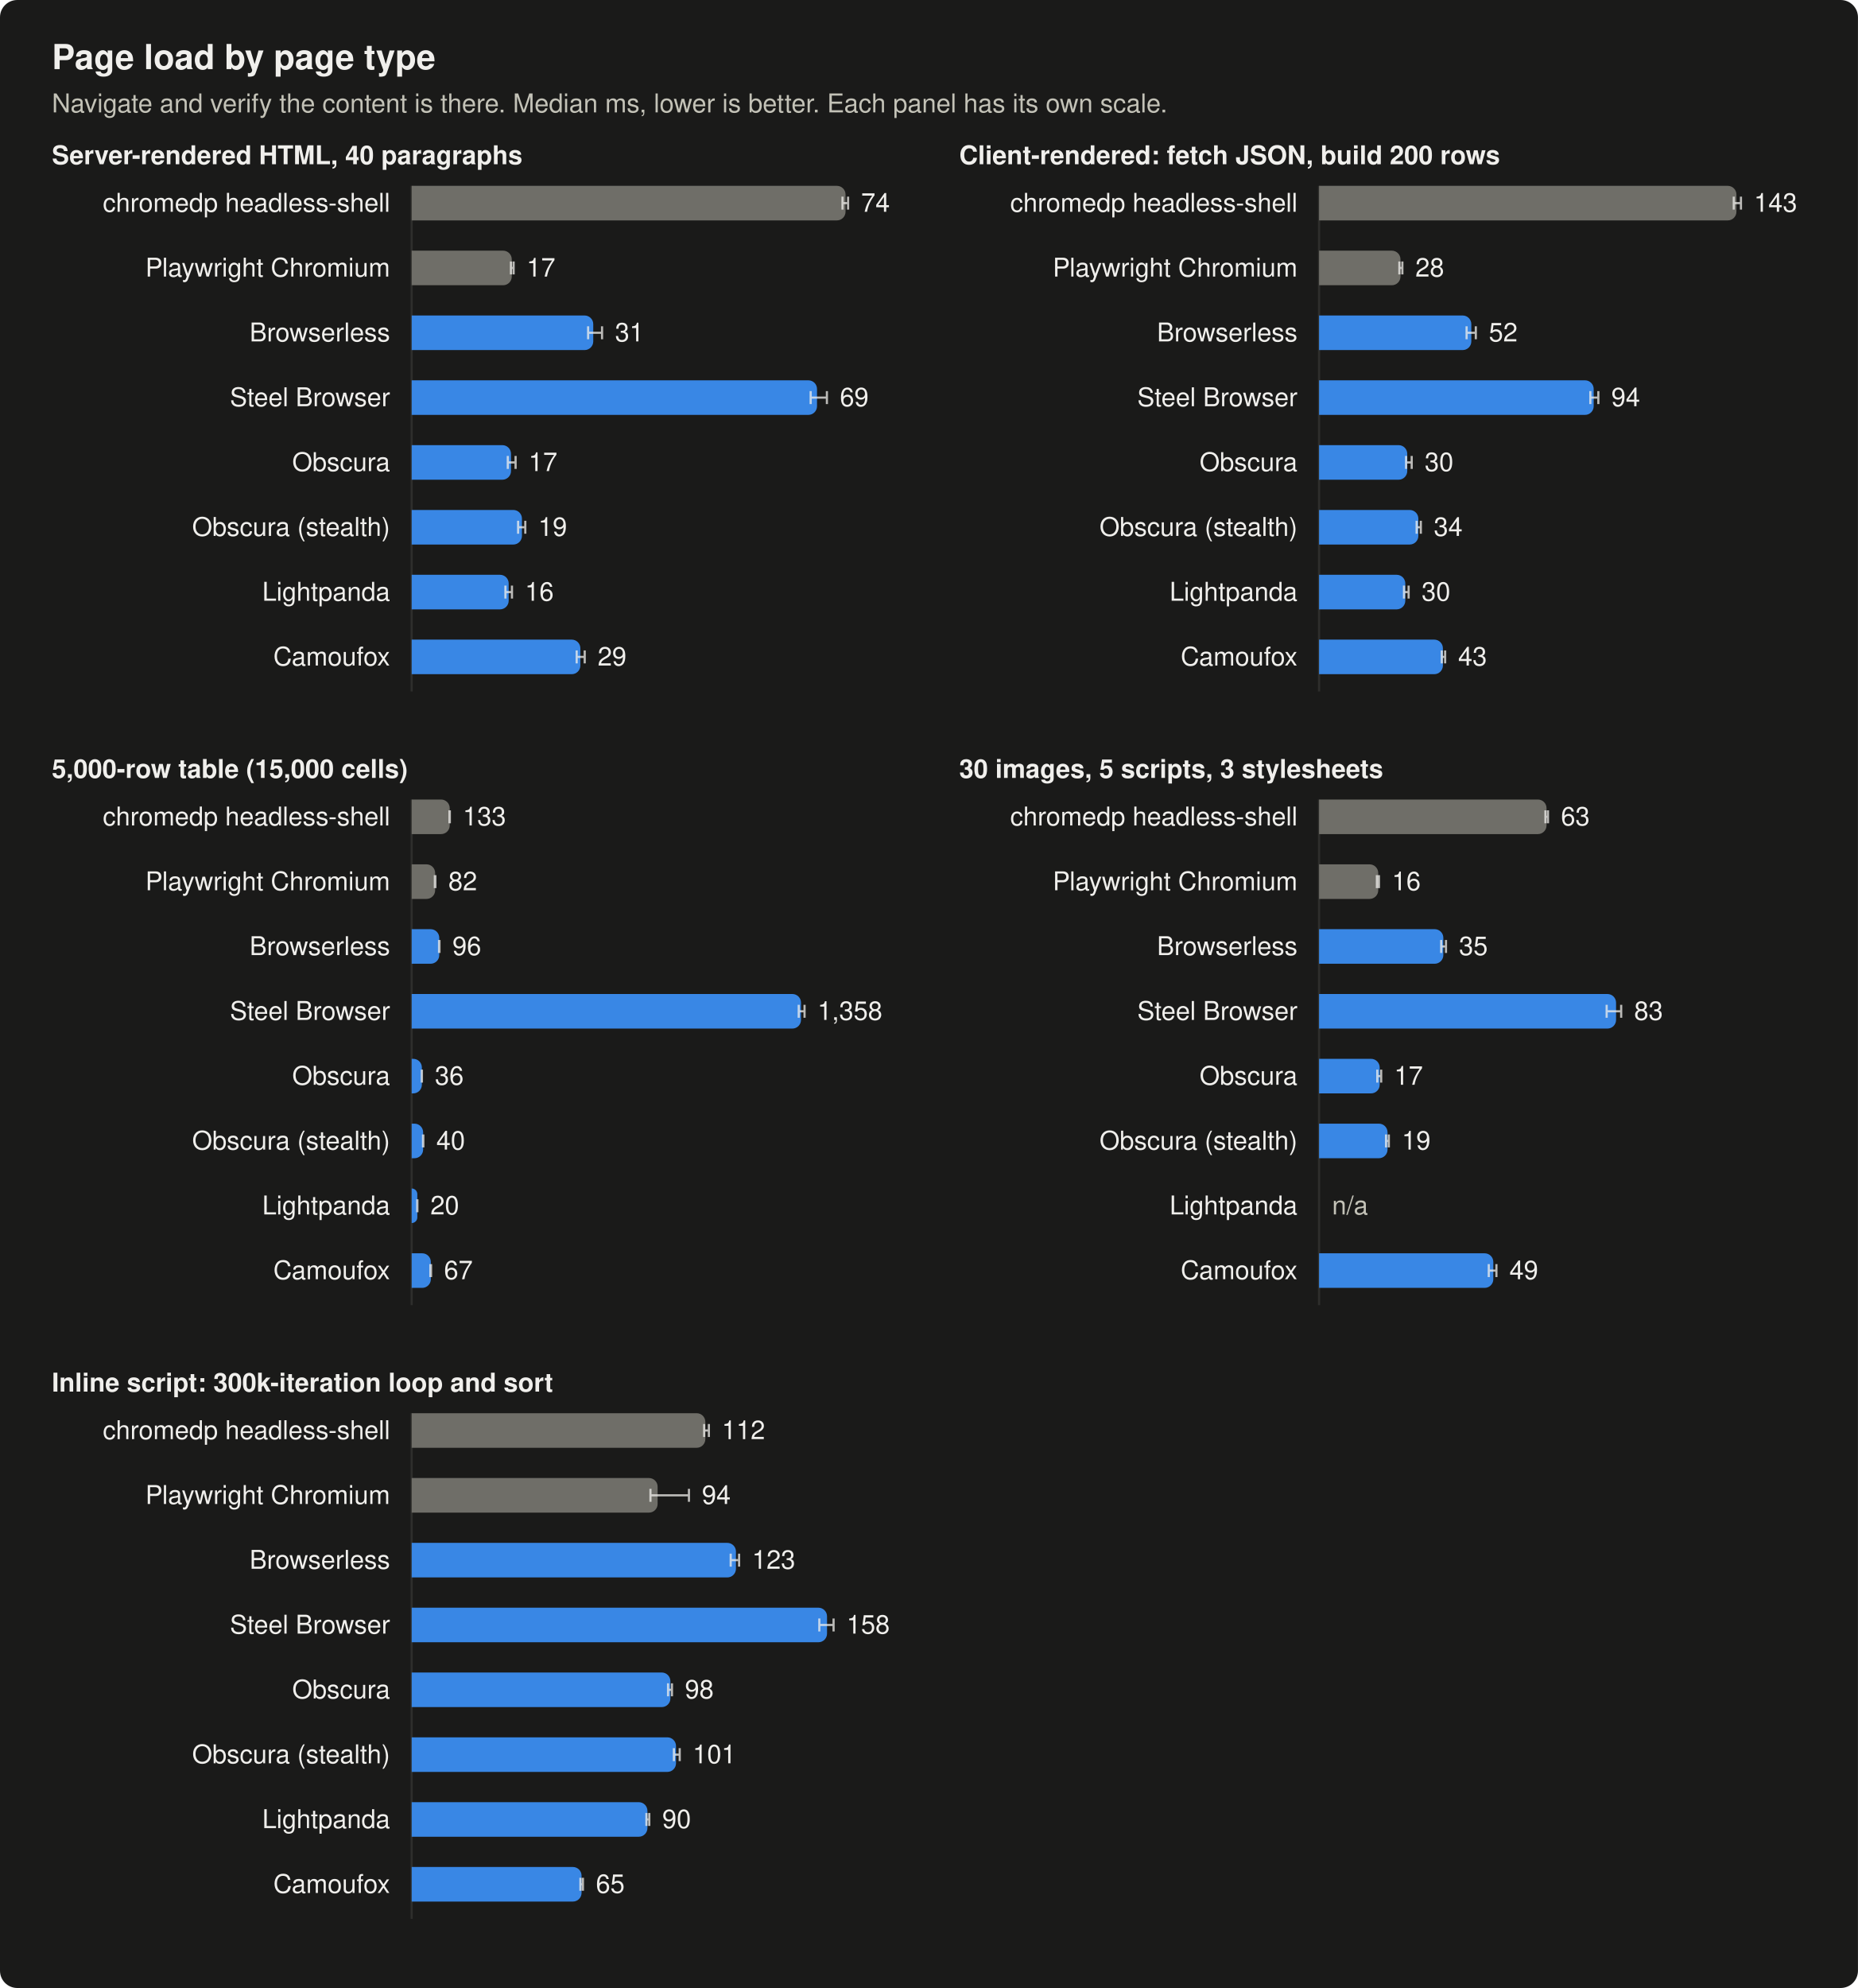
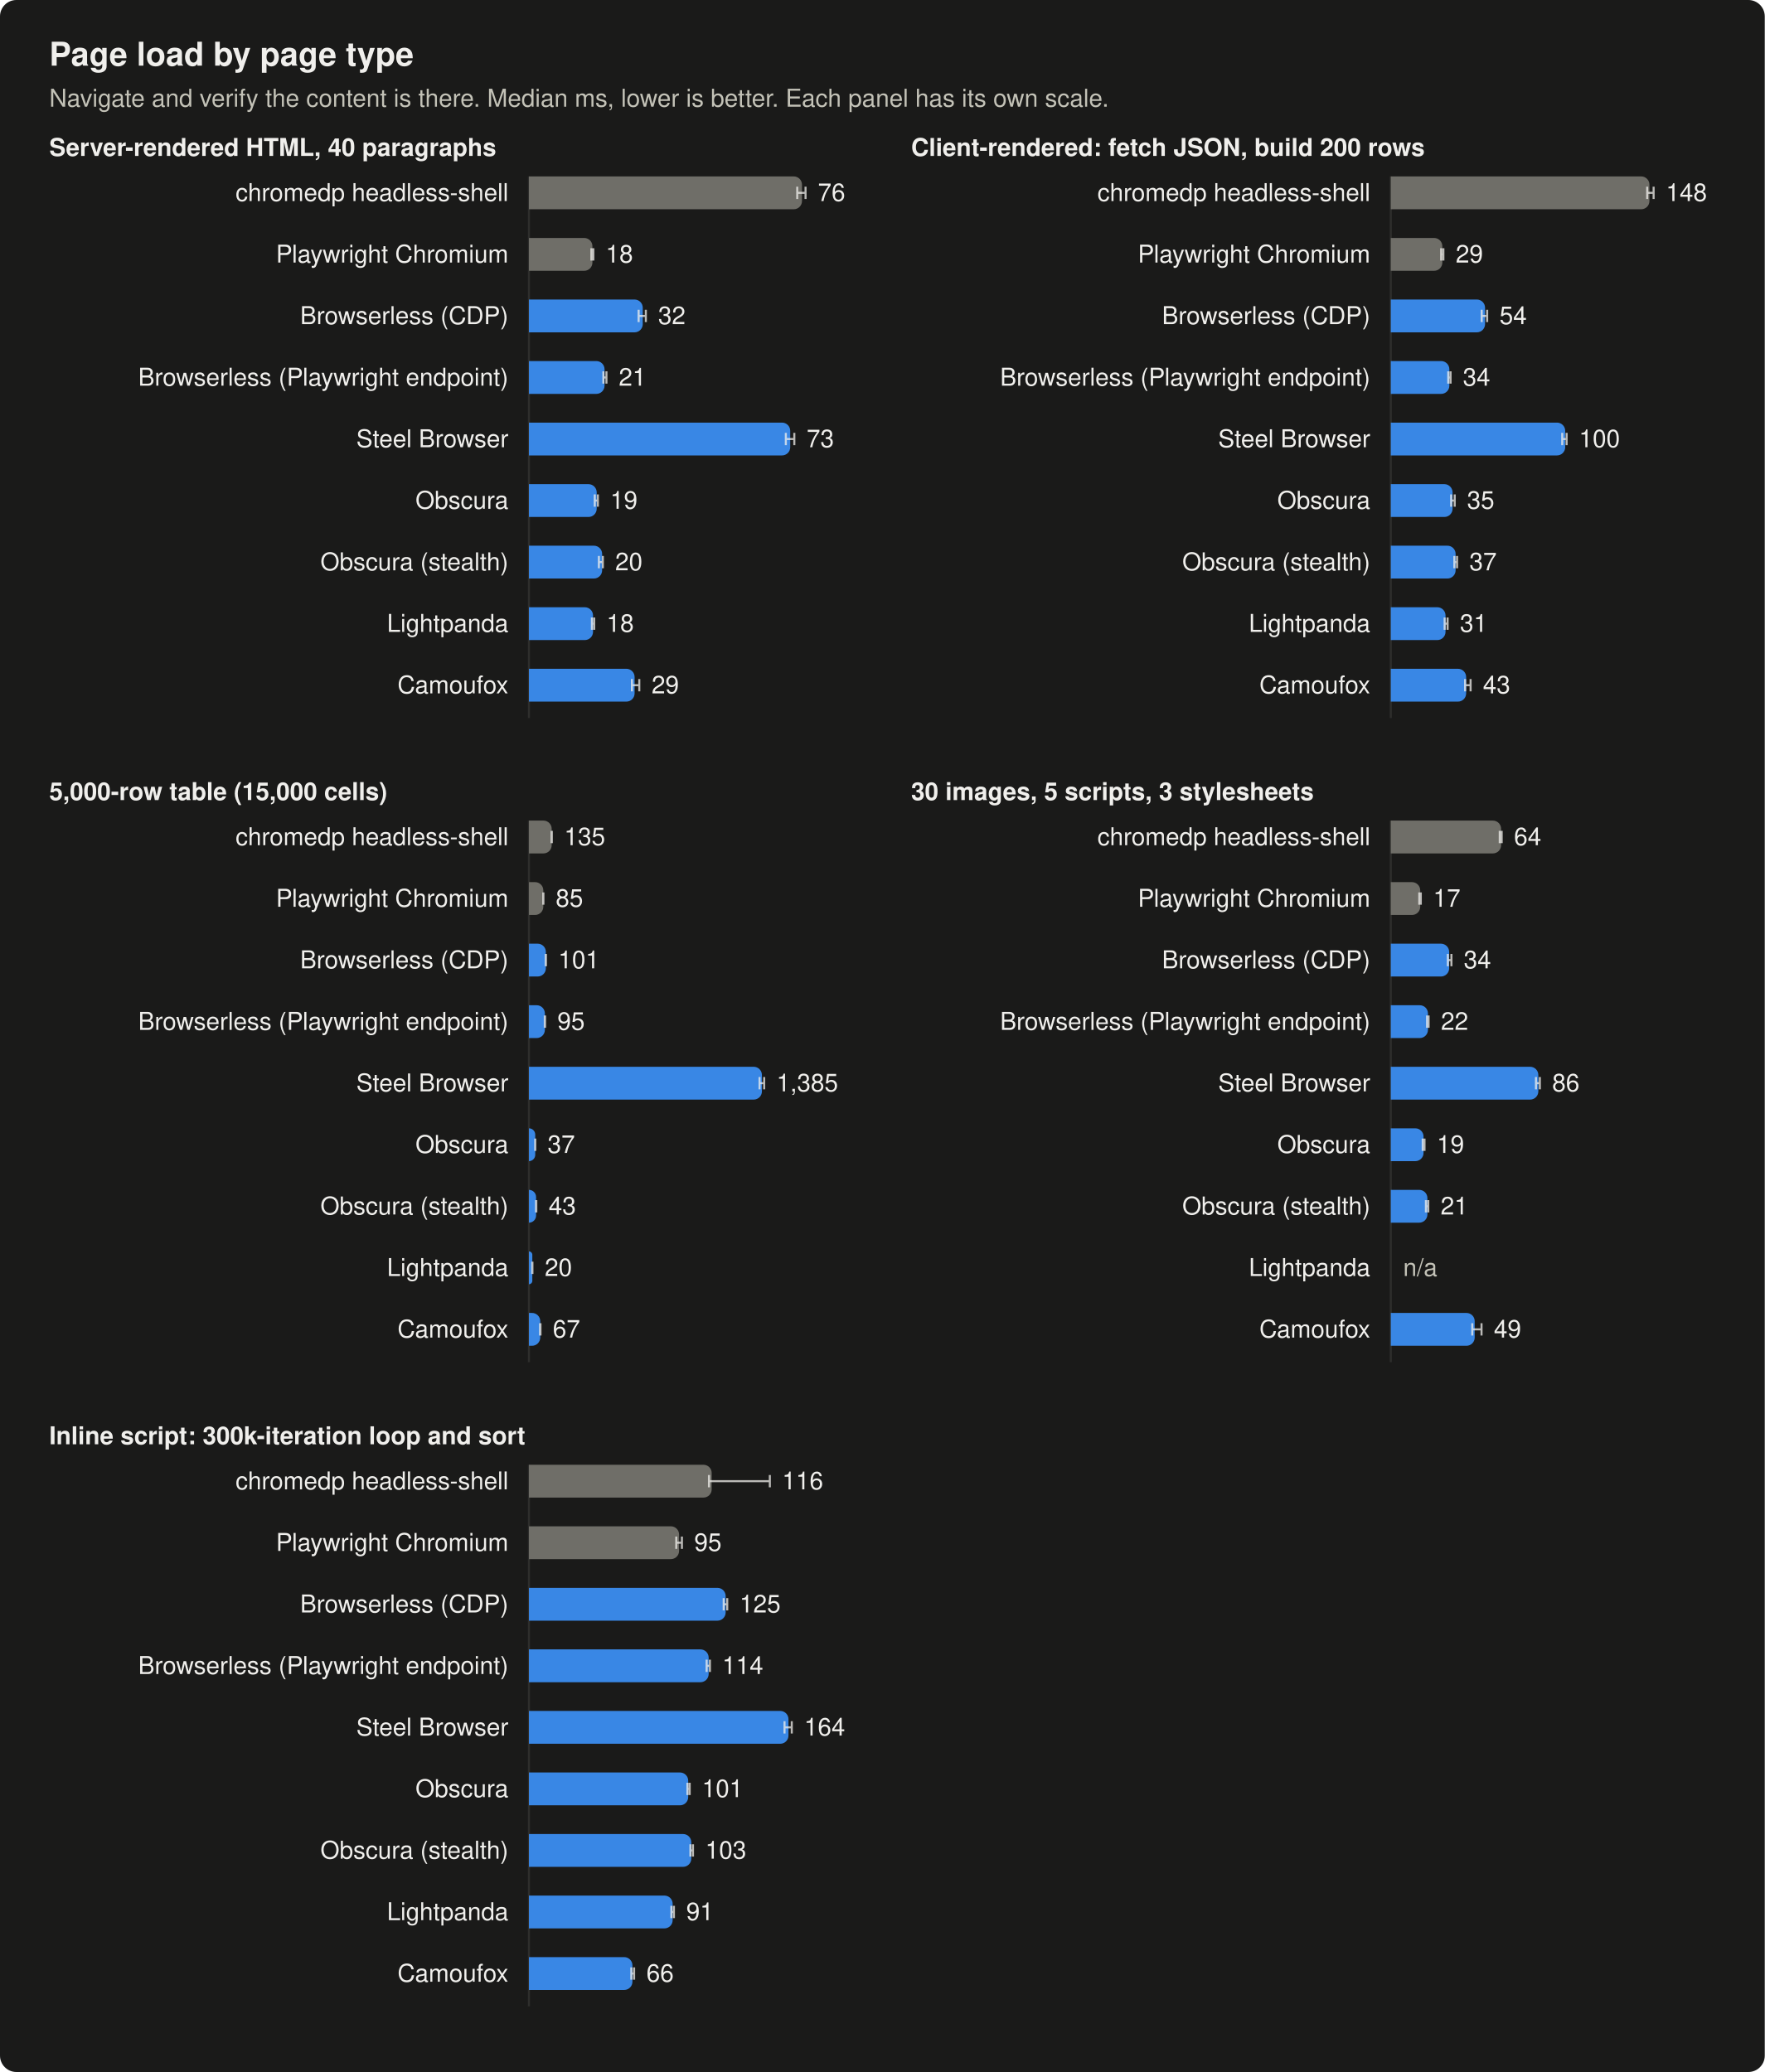
- <svg xmlns="http://www.w3.org/2000/svg" viewBox="0 0 860 920" width="860" height="920" font-family="-apple-system, BlinkMacSystemFont, 'Segoe UI', Helvetica, Arial, sans-serif" role="img" aria-label="Page load by page type">
-   <rect width="860" height="920" rx="8" fill="#1a1a19" />
+ <svg xmlns="http://www.w3.org/2000/svg" viewBox="0 0 860 1010" width="860" height="1010" font-family="-apple-system, BlinkMacSystemFont, 'Segoe UI', Helvetica, Arial, sans-serif" role="img" aria-label="Page load by page type">
+   <rect width="860" height="1010" rx="8" fill="#1a1a19" />
  <text x="24" y="32" font-size="16" font-weight="600" fill="#f0efec">Page load by page type</text>
  <text x="24" y="52" font-size="12" fill="#c3c2b7">Navigate and verify the content is there. Median ms, lower is better. Each panel has its own scale.</text>
  <text x="24" y="76" font-size="12" font-weight="600" fill="#f0efec">Server-rendered HTML, 40 paragraphs</text>
-   <line x1="190.56" y1="86" x2="190.56" y2="320" stroke="#2e2e2c" stroke-width="1" />
-   <text x="180.56" y="98" font-size="12" text-anchor="end" fill="#f0efec">chromedp headless-shell</text>
-   <path d="M190.56,86h196.815a4,4 0 0 1 4,4v8a4,4 0 0 1 -4,4h-196.815z" fill="#6f6e68" />
-   <path d="M389.973,94H392.56M389.973,91v6M392.56,91v6" stroke="#f0efec" stroke-width="1" fill="none" opacity="0.75" />
-   <text x="398.56" y="98" font-size="12" fill="#f0efec" style="font-variant-numeric: tabular-nums">74</text>
-   <text x="180.56" y="128" font-size="12" text-anchor="end" fill="#f0efec">Playwright Chromium</text>
-   <path d="M190.56,116h42.319a4,4 0 0 1 4,4v8a4,4 0 0 1 -4,4h-42.319z" fill="#6f6e68" />
-   <path d="M236.512,124H237.739M236.512,121v6M237.739,121v6" stroke="#f0efec" stroke-width="1" fill="none" opacity="0.75" />
-   <text x="243.739" y="128" font-size="12" fill="#f0efec" style="font-variant-numeric: tabular-nums">17</text>
-   <text x="180.56" y="158" font-size="12" text-anchor="end" fill="#f0efec">Browserless</text>
-   <path d="M190.56,146h80.038a4,4 0 0 1 4,4v8a4,4 0 0 1 -4,4h-80.038z" fill="#3987e5" />
-   <path d="M272.224,154H278.67M272.224,151v6M278.67,151v6" stroke="#f0efec" stroke-width="1" fill="none" opacity="0.75" />
-   <text x="284.67" y="158" font-size="12" fill="#f0efec" style="font-variant-numeric: tabular-nums">31</text>
-   <text x="180.56" y="188" font-size="12" text-anchor="end" fill="#f0efec">Steel Browser</text>
-   <path d="M190.56,176h183.613a4,4 0 0 1 4,4v8a4,4 0 0 1 -4,4h-183.613z" fill="#3987e5" />
-   <path d="M375.241,184H382.748M375.241,181v6M382.748,181v6" stroke="#f0efec" stroke-width="1" fill="none" opacity="0.75" />
-   <text x="388.748" y="188" font-size="12" fill="#f0efec" style="font-variant-numeric: tabular-nums">69</text>
-   <text x="180.56" y="218" font-size="12" text-anchor="end" fill="#f0efec">Obscura</text>
-   <path d="M190.56,206h41.969a4,4 0 0 1 4,4v8a4,4 0 0 1 -4,4h-41.969z" fill="#3987e5" />
-   <path d="M235.041,214H238.657M235.041,211v6M238.657,211v6" stroke="#f0efec" stroke-width="1" fill="none" opacity="0.75" />
-   <text x="244.657" y="218" font-size="12" fill="#f0efec" style="font-variant-numeric: tabular-nums">17</text>
-   <text x="180.56" y="248" font-size="12" text-anchor="end" fill="#f0efec">Obscura (stealth)</text>
-   <path d="M190.56,236h47.033a4,4 0 0 1 4,4v8a4,4 0 0 1 -4,4h-47.033z" fill="#3987e5" />
-   <path d="M239.818,244H243.144M239.818,241v6M243.144,241v6" stroke="#f0efec" stroke-width="1" fill="none" opacity="0.75" />
-   <text x="249.144" y="248" font-size="12" fill="#f0efec" style="font-variant-numeric: tabular-nums">19</text>
-   <text x="180.56" y="278" font-size="12" text-anchor="end" fill="#f0efec">Lightpanda</text>
-   <path d="M190.56,266h40.896a4,4 0 0 1 4,4v8a4,4 0 0 1 -4,4h-40.896z" fill="#3987e5" />
-   <path d="M233.949,274H236.973M233.949,271v6M236.973,271v6" stroke="#f0efec" stroke-width="1" fill="none" opacity="0.75" />
-   <text x="242.973" y="278" font-size="12" fill="#f0efec" style="font-variant-numeric: tabular-nums">16</text>
-   <text x="180.56" y="308" font-size="12" text-anchor="end" fill="#f0efec">Camoufox</text>
-   <path d="M190.56,296h74.072a4,4 0 0 1 4,4v8a4,4 0 0 1 -4,4h-74.072z" fill="#3987e5" />
-   <path d="M266.927,304H270.648M266.927,301v6M270.648,301v6" stroke="#f0efec" stroke-width="1" fill="none" opacity="0.75" />
-   <text x="276.648" y="308" font-size="12" fill="#f0efec" style="font-variant-numeric: tabular-nums">29</text>
+   <line x1="257.76" y1="86" x2="257.76" y2="350" stroke="#2e2e2c" stroke-width="1" />
+   <text x="247.76" y="98" font-size="12" text-anchor="end" fill="#f0efec">chromedp headless-shell</text>
+   <path d="M257.76,86h129.062a4,4 0 0 1 4,4v8a4,4 0 0 1 -4,4h-129.062z" fill="#6f6e68" />
+   <path d="M388.506,94H392.56M388.506,91v6M392.56,91v6" stroke="#f0efec" stroke-width="1" fill="none" opacity="0.75" />
+   <text x="398.56" y="98" font-size="12" fill="#f0efec" style="font-variant-numeric: tabular-nums">76</text>
+   <text x="247.76" y="128" font-size="12" text-anchor="end" fill="#f0efec">Playwright Chromium</text>
+   <path d="M257.76,116h26.937a4,4 0 0 1 4,4v8a4,4 0 0 1 -4,4h-26.937z" fill="#6f6e68" />
+   <path d="M288.187,124H289.151M288.187,121v6M289.151,121v6" stroke="#f0efec" stroke-width="1" fill="none" opacity="0.75" />
+   <text x="295.151" y="128" font-size="12" fill="#f0efec" style="font-variant-numeric: tabular-nums">18</text>
+   <text x="247.76" y="158" font-size="12" text-anchor="end" fill="#f0efec">Browserless (CDP)</text>
+   <path d="M257.76,146h51.469a4,4 0 0 1 4,4v8a4,4 0 0 1 -4,4h-51.469z" fill="#3987e5" />
+   <path d="M311.218,154H314.729M311.218,151v6M314.729,151v6" stroke="#f0efec" stroke-width="1" fill="none" opacity="0.75" />
+   <text x="320.729" y="158" font-size="12" fill="#f0efec" style="font-variant-numeric: tabular-nums">32</text>
+   <text x="247.76" y="188" font-size="12" text-anchor="end" fill="#f0efec">Browserless (Playwright endpoint)</text>
+   <path d="M257.76,176h32.844a4,4 0 0 1 4,4v8a4,4 0 0 1 -4,4h-32.844z" fill="#3987e5" />
+   <path d="M294.045,184H295.531M294.045,181v6M295.531,181v6" stroke="#f0efec" stroke-width="1" fill="none" opacity="0.75" />
+   <text x="301.531" y="188" font-size="12" fill="#f0efec" style="font-variant-numeric: tabular-nums">21</text>
+   <text x="247.76" y="218" font-size="12" text-anchor="end" fill="#f0efec">Steel Browser</text>
+   <path d="M257.76,206h123.329a4,4 0 0 1 4,4v8a4,4 0 0 1 -4,4h-123.329z" fill="#3987e5" />
+   <path d="M382.955,214H387.087M382.955,211v6M387.087,211v6" stroke="#f0efec" stroke-width="1" fill="none" opacity="0.75" />
+   <text x="393.087" y="218" font-size="12" fill="#f0efec" style="font-variant-numeric: tabular-nums">73</text>
+   <text x="247.76" y="248" font-size="12" text-anchor="end" fill="#f0efec">Obscura</text>
+   <path d="M257.76,236h29.024a4,4 0 0 1 4,4v8a4,4 0 0 1 -4,4h-29.024z" fill="#3987e5" />
+   <path d="M289.834,244H291.338M289.834,241v6M291.338,241v6" stroke="#f0efec" stroke-width="1" fill="none" opacity="0.75" />
+   <text x="297.338" y="248" font-size="12" fill="#f0efec" style="font-variant-numeric: tabular-nums">19</text>
+   <text x="247.76" y="278" font-size="12" text-anchor="end" fill="#f0efec">Obscura (stealth)</text>
+   <path d="M257.76,266h31.668a4,4 0 0 1 4,4v8a4,4 0 0 1 -4,4h-31.668z" fill="#3987e5" />
+   <path d="M291.842,274H293.781M291.842,271v6M293.781,271v6" stroke="#f0efec" stroke-width="1" fill="none" opacity="0.75" />
+   <text x="299.781" y="278" font-size="12" fill="#f0efec" style="font-variant-numeric: tabular-nums">20</text>
+   <text x="247.76" y="308" font-size="12" text-anchor="end" fill="#f0efec">Lightpanda</text>
+   <path d="M257.76,296h27.235a4,4 0 0 1 4,4v8a4,4 0 0 1 -4,4h-27.235z" fill="#3987e5" />
+   <path d="M288.444,304H289.565M288.444,301v6M289.565,301v6" stroke="#f0efec" stroke-width="1" fill="none" opacity="0.75" />
+   <text x="295.565" y="308" font-size="12" fill="#f0efec" style="font-variant-numeric: tabular-nums">18</text>
+   <text x="247.76" y="338" font-size="12" text-anchor="end" fill="#f0efec">Camoufox</text>
+   <path d="M257.76,326h47.493a4,4 0 0 1 4,4v8a4,4 0 0 1 -4,4h-47.493z" fill="#3987e5" />
+   <path d="M307.945,334H311.538M307.945,331v6M311.538,331v6" stroke="#f0efec" stroke-width="1" fill="none" opacity="0.75" />
+   <text x="317.538" y="338" font-size="12" fill="#f0efec" style="font-variant-numeric: tabular-nums">29</text>
  <text x="444" y="76" font-size="12" font-weight="600" fill="#f0efec">Client-rendered: fetch JSON, build 200 rows</text>
-   <line x1="610.56" y1="86" x2="610.56" y2="320" stroke="#2e2e2c" stroke-width="1" />
-   <text x="600.56" y="98" font-size="12" text-anchor="end" fill="#f0efec">chromedp headless-shell</text>
-   <path d="M610.56,86h189.181a4,4 0 0 1 4,4v8a4,4 0 0 1 -4,4h-189.181z" fill="#6f6e68" />
-   <path d="M802.517,94H805.84M802.517,91v6M805.84,91v6" stroke="#f0efec" stroke-width="1" fill="none" opacity="0.75" />
-   <text x="811.84" y="98" font-size="12" fill="#f0efec" style="font-variant-numeric: tabular-nums">143</text>
-   <text x="600.56" y="128" font-size="12" text-anchor="end" fill="#f0efec">Playwright Chromium</text>
-   <path d="M610.56,116h33.683a4,4 0 0 1 4,4v8a4,4 0 0 1 -4,4h-33.683z" fill="#6f6e68" />
-   <path d="M647.736,124H649.116M647.736,121v6M649.116,121v6" stroke="#f0efec" stroke-width="1" fill="none" opacity="0.75" />
-   <text x="655.116" y="128" font-size="12" fill="#f0efec" style="font-variant-numeric: tabular-nums">28</text>
-   <text x="600.56" y="158" font-size="12" text-anchor="end" fill="#f0efec">Browserless</text>
-   <path d="M610.56,146h66.472a4,4 0 0 1 4,4v8a4,4 0 0 1 -4,4h-66.472z" fill="#3987e5" />
-   <path d="M678.852,154H683.116M678.852,151v6M683.116,151v6" stroke="#f0efec" stroke-width="1" fill="none" opacity="0.75" />
-   <text x="689.116" y="158" font-size="12" fill="#f0efec" style="font-variant-numeric: tabular-nums">52</text>
-   <text x="600.56" y="188" font-size="12" text-anchor="end" fill="#f0efec">Steel Browser</text>
-   <path d="M610.56,176h123.111a4,4 0 0 1 4,4v8a4,4 0 0 1 -4,4h-123.111z" fill="#3987e5" />
-   <path d="M736.126,184H739.829M736.126,181v6M739.829,181v6" stroke="#f0efec" stroke-width="1" fill="none" opacity="0.75" />
-   <text x="745.829" y="188" font-size="12" fill="#f0efec" style="font-variant-numeric: tabular-nums">94</text>
-   <text x="600.56" y="218" font-size="12" text-anchor="end" fill="#f0efec">Obscura</text>
-   <path d="M610.56,206h36.815a4,4 0 0 1 4,4v8a4,4 0 0 1 -4,4h-36.815z" fill="#3987e5" />
-   <path d="M650.831,214H653.436M650.831,211v6M653.436,211v6" stroke="#f0efec" stroke-width="1" fill="none" opacity="0.75" />
-   <text x="659.436" y="218" font-size="12" fill="#f0efec" style="font-variant-numeric: tabular-nums">30</text>
-   <text x="600.56" y="248" font-size="12" text-anchor="end" fill="#f0efec">Obscura (stealth)</text>
-   <path d="M610.56,236h41.955a4,4 0 0 1 4,4v8a4,4 0 0 1 -4,4h-41.955z" fill="#3987e5" />
-   <path d="M655.721,244H657.659M655.721,241v6M657.659,241v6" stroke="#f0efec" stroke-width="1" fill="none" opacity="0.75" />
-   <text x="663.659" y="248" font-size="12" fill="#f0efec" style="font-variant-numeric: tabular-nums">34</text>
-   <text x="600.56" y="278" font-size="12" text-anchor="end" fill="#f0efec">Lightpanda</text>
-   <path d="M610.56,266h35.916a4,4 0 0 1 4,4v8a4,4 0 0 1 -4,4h-35.916z" fill="#3987e5" />
-   <path d="M649.87,274H652.015M649.87,271v6M652.015,271v6" stroke="#f0efec" stroke-width="1" fill="none" opacity="0.75" />
-   <text x="658.015" y="278" font-size="12" fill="#f0efec" style="font-variant-numeric: tabular-nums">30</text>
-   <text x="600.56" y="308" font-size="12" text-anchor="end" fill="#f0efec">Camoufox</text>
-   <path d="M610.56,296h53.316a4,4 0 0 1 4,4v8a4,4 0 0 1 -4,4h-53.316z" fill="#3987e5" />
-   <path d="M667.358,304H668.916M667.358,301v6M668.916,301v6" stroke="#f0efec" stroke-width="1" fill="none" opacity="0.75" />
-   <text x="674.916" y="308" font-size="12" fill="#f0efec" style="font-variant-numeric: tabular-nums">43</text>
-   <text x="24" y="360" font-size="12" font-weight="600" fill="#f0efec">5,000-row table (15,000 cells)</text>
-   <line x1="190.56" y1="370" x2="190.56" y2="604" stroke="#2e2e2c" stroke-width="1" />
-   <text x="180.56" y="382" font-size="12" text-anchor="end" fill="#f0efec">chromedp headless-shell</text>
-   <path d="M190.56,370h13.603a4,4 0 0 1 4,4v8a4,4 0 0 1 -4,4h-13.603z" fill="#6f6e68" />
-   <path d="M208.05,378H208.212M208.05,375v6M208.212,375v6" stroke="#f0efec" stroke-width="1" fill="none" opacity="0.75" />
-   <text x="214.212" y="382" font-size="12" fill="#f0efec" style="font-variant-numeric: tabular-nums">133</text>
-   <text x="180.56" y="412" font-size="12" text-anchor="end" fill="#f0efec">Playwright Chromium</text>
-   <path d="M190.56,400h6.86a4,4 0 0 1 4,4v8a4,4 0 0 1 -4,4h-6.86z" fill="#6f6e68" />
-   <path d="M201.287,408H201.523M201.287,405v6M201.523,405v6" stroke="#f0efec" stroke-width="1" fill="none" opacity="0.75" />
-   <text x="207.523" y="412" font-size="12" fill="#f0efec" style="font-variant-numeric: tabular-nums">82</text>
-   <text x="180.56" y="442" font-size="12" text-anchor="end" fill="#f0efec">Browserless</text>
-   <path d="M190.56,430h8.764a4,4 0 0 1 4,4v8a4,4 0 0 1 -4,4h-8.764z" fill="#3987e5" />
-   <path d="M203.222,438H203.413M203.222,435v6M203.413,435v6" stroke="#f0efec" stroke-width="1" fill="none" opacity="0.75" />
-   <text x="209.413" y="442" font-size="12" fill="#f0efec" style="font-variant-numeric: tabular-nums">96</text>
-   <text x="180.56" y="472" font-size="12" text-anchor="end" fill="#f0efec">Steel Browser</text>
-   <path d="M190.56,460h176.198a4,4 0 0 1 4,4v8a4,4 0 0 1 -4,4h-176.198z" fill="#3987e5" />
-   <path d="M369.705,468H372.4M369.705,465v6M372.4,465v6" stroke="#f0efec" stroke-width="1" fill="none" opacity="0.75" />
-   <text x="378.4" y="472" font-size="12" fill="#f0efec" style="font-variant-numeric: tabular-nums">1,358</text>
-   <text x="180.56" y="502" font-size="12" text-anchor="end" fill="#f0efec">Obscura</text>
-   <path d="M190.56,490h0.713a4,4 0 0 1 4,4v8a4,4 0 0 1 -4,4h-0.713z" fill="#3987e5" />
-   <path d="M195.23,498H195.293M195.23,495v6M195.293,495v6" stroke="#f0efec" stroke-width="1" fill="none" opacity="0.75" />
-   <text x="201.293" y="502" font-size="12" fill="#f0efec" style="font-variant-numeric: tabular-nums">36</text>
-   <text x="180.56" y="532" font-size="12" text-anchor="end" fill="#f0efec">Obscura (stealth)</text>
-   <path d="M190.56,520h1.3a4,4 0 0 1 4,4v8a4,4 0 0 1 -4,4h-1.3z" fill="#3987e5" />
-   <path d="M195.812,528H195.949M195.812,525v6M195.949,525v6" stroke="#f0efec" stroke-width="1" fill="none" opacity="0.75" />
-   <text x="201.949" y="532" font-size="12" fill="#f0efec" style="font-variant-numeric: tabular-nums">40</text>
-   <text x="180.56" y="562" font-size="12" text-anchor="end" fill="#f0efec">Lightpanda</text>
-   <path d="M190.56,550h0a2.602,2.602 0 0 1 2.602,2.602v10.796a2.602,2.602 0 0 1 -2.602,2.602h0z" fill="#3987e5" />
-   <path d="M193.128,558H193.201M193.128,555v6M193.201,555v6" stroke="#f0efec" stroke-width="1" fill="none" opacity="0.75" />
-   <text x="199.201" y="562" font-size="12" fill="#f0efec" style="font-variant-numeric: tabular-nums">20</text>
-   <text x="180.56" y="592" font-size="12" text-anchor="end" fill="#f0efec">Camoufox</text>
-   <path d="M190.56,580h4.86a4,4 0 0 1 4,4v8a4,4 0 0 1 -4,4h-4.86z" fill="#3987e5" />
-   <path d="M199.209,588H199.514M199.209,585v6M199.514,585v6" stroke="#f0efec" stroke-width="1" fill="none" opacity="0.75" />
-   <text x="205.514" y="592" font-size="12" fill="#f0efec" style="font-variant-numeric: tabular-nums">67</text>
-   <text x="444" y="360" font-size="12" font-weight="600" fill="#f0efec">30 images, 5 scripts, 3 stylesheets</text>
-   <line x1="610.56" y1="370" x2="610.56" y2="604" stroke="#2e2e2c" stroke-width="1" />
-   <text x="600.56" y="382" font-size="12" text-anchor="end" fill="#f0efec">chromedp headless-shell</text>
-   <path d="M610.56,370h101.285a4,4 0 0 1 4,4v8a4,4 0 0 1 -4,4h-101.285z" fill="#6f6e68" />
-   <path d="M715.34,378H716.513M715.34,375v6M716.513,375v6" stroke="#f0efec" stroke-width="1" fill="none" opacity="0.75" />
-   <text x="722.513" y="382" font-size="12" fill="#f0efec" style="font-variant-numeric: tabular-nums">63</text>
-   <text x="600.56" y="412" font-size="12" text-anchor="end" fill="#f0efec">Playwright Chromium</text>
-   <path d="M610.56,400h23.388a4,4 0 0 1 4,4v8a4,4 0 0 1 -4,4h-23.388z" fill="#6f6e68" />
-   <path d="M637.329,408H638.263M637.329,405v6M638.263,405v6" stroke="#f0efec" stroke-width="1" fill="none" opacity="0.75" />
-   <text x="644.263" y="412" font-size="12" fill="#f0efec" style="font-variant-numeric: tabular-nums">16</text>
-   <text x="600.56" y="442" font-size="12" text-anchor="end" fill="#f0efec">Browserless</text>
-   <path d="M610.56,430h53.519a4,4 0 0 1 4,4v8a4,4 0 0 1 -4,4h-53.519z" fill="#3987e5" />
-   <path d="M667.088,438H669.308M667.088,435v6M669.308,435v6" stroke="#f0efec" stroke-width="1" fill="none" opacity="0.75" />
-   <text x="675.308" y="442" font-size="12" fill="#f0efec" style="font-variant-numeric: tabular-nums">35</text>
-   <text x="600.56" y="472" font-size="12" text-anchor="end" fill="#f0efec">Steel Browser</text>
-   <path d="M610.56,460h133.471a4,4 0 0 1 4,4v8a4,4 0 0 1 -4,4h-133.471z" fill="#3987e5" />
-   <path d="M743.676,468H750.4M743.676,465v6M750.4,465v6" stroke="#f0efec" stroke-width="1" fill="none" opacity="0.75" />
-   <text x="756.4" y="472" font-size="12" fill="#f0efec" style="font-variant-numeric: tabular-nums">83</text>
-   <text x="600.56" y="502" font-size="12" text-anchor="end" fill="#f0efec">Obscura</text>
-   <path d="M610.56,490h24.056a4,4 0 0 1 4,4v8a4,4 0 0 1 -4,4h-24.056z" fill="#3987e5" />
-   <path d="M637.505,498H639.308M637.505,495v6M639.308,495v6" stroke="#f0efec" stroke-width="1" fill="none" opacity="0.75" />
-   <text x="645.308" y="502" font-size="12" fill="#f0efec" style="font-variant-numeric: tabular-nums">17</text>
-   <text x="600.56" y="532" font-size="12" text-anchor="end" fill="#f0efec">Obscura (stealth)</text>
-   <path d="M610.56,520h27.689a4,4 0 0 1 4,4v8a4,4 0 0 1 -4,4h-27.689z" fill="#3987e5" />
-   <path d="M641.55,528H642.844M641.55,525v6M642.844,525v6" stroke="#f0efec" stroke-width="1" fill="none" opacity="0.75" />
-   <text x="648.844" y="532" font-size="12" fill="#f0efec" style="font-variant-numeric: tabular-nums">19</text>
-   <text x="600.56" y="562" font-size="12" text-anchor="end" fill="#f0efec">Lightpanda</text>
-   <text x="616.56" y="562" font-size="12" fill="#c3c2b7">n/a</text>
-   <text x="600.56" y="592" font-size="12" text-anchor="end" fill="#f0efec">Camoufox</text>
-   <path d="M610.56,580h76.655a4,4 0 0 1 4,4v8a4,4 0 0 1 -4,4h-76.655z" fill="#3987e5" />
-   <path d="M689.105,588H692.651M689.105,585v6M692.651,585v6" stroke="#f0efec" stroke-width="1" fill="none" opacity="0.75" />
-   <text x="698.651" y="592" font-size="12" fill="#f0efec" style="font-variant-numeric: tabular-nums">49</text>
-   <text x="24" y="644" font-size="12" font-weight="600" fill="#f0efec">Inline script: 300k-iteration loop and sort</text>
-   <line x1="190.56" y1="654" x2="190.56" y2="888" stroke="#2e2e2c" stroke-width="1" />
-   <text x="180.56" y="666" font-size="12" text-anchor="end" fill="#f0efec">chromedp headless-shell</text>
-   <path d="M190.56,654h131.917a4,4 0 0 1 4,4v8a4,4 0 0 1 -4,4h-131.917z" fill="#6f6e68" />
-   <path d="M325.942,662H328.119M325.942,659v6M328.119,659v6" stroke="#f0efec" stroke-width="1" fill="none" opacity="0.75" />
-   <text x="334.119" y="666" font-size="12" fill="#f0efec" style="font-variant-numeric: tabular-nums">112</text>
-   <text x="180.56" y="696" font-size="12" text-anchor="end" fill="#f0efec">Playwright Chromium</text>
-   <path d="M190.56,684h109.832a4,4 0 0 1 4,4v8a4,4 0 0 1 -4,4h-109.832z" fill="#6f6e68" />
-   <path d="M301.083,692H318.891M301.083,689v6M318.891,689v6" stroke="#f0efec" stroke-width="1" fill="none" opacity="0.75" />
-   <text x="324.891" y="696" font-size="12" fill="#f0efec" style="font-variant-numeric: tabular-nums">94</text>
-   <text x="180.56" y="726" font-size="12" text-anchor="end" fill="#f0efec">Browserless</text>
-   <path d="M190.56,714h146.089a4,4 0 0 1 4,4v8a4,4 0 0 1 -4,4h-146.089z" fill="#3987e5" />
-   <path d="M338.224,722H342.106M338.224,719v6M342.106,719v6" stroke="#f0efec" stroke-width="1" fill="none" opacity="0.75" />
-   <text x="348.106" y="726" font-size="12" fill="#f0efec" style="font-variant-numeric: tabular-nums">123</text>
-   <text x="180.56" y="756" font-size="12" text-anchor="end" fill="#f0efec">Steel Browser</text>
-   <path d="M190.56,744h188.249a4,4 0 0 1 4,4v8a4,4 0 0 1 -4,4h-188.249z" fill="#3987e5" />
-   <path d="M379.242,752H385.84M379.242,749v6M385.84,749v6" stroke="#f0efec" stroke-width="1" fill="none" opacity="0.75" />
-   <text x="391.84" y="756" font-size="12" fill="#f0efec" style="font-variant-numeric: tabular-nums">158</text>
-   <text x="180.56" y="786" font-size="12" text-anchor="end" fill="#f0efec">Obscura</text>
-   <path d="M190.56,774h115.749a4,4 0 0 1 4,4v8a4,4 0 0 1 -4,4h-115.749z" fill="#3987e5" />
-   <path d="M309.222,782H311.028M309.222,779v6M311.028,779v6" stroke="#f0efec" stroke-width="1" fill="none" opacity="0.75" />
-   <text x="317.028" y="786" font-size="12" fill="#f0efec" style="font-variant-numeric: tabular-nums">98</text>
-   <text x="180.56" y="816" font-size="12" text-anchor="end" fill="#f0efec">Obscura (stealth)</text>
-   <path d="M190.56,804h118.346a4,4 0 0 1 4,4v8a4,4 0 0 1 -4,4h-118.346z" fill="#3987e5" />
-   <path d="M311.932,812H314.615M311.932,809v6M314.615,809v6" stroke="#f0efec" stroke-width="1" fill="none" opacity="0.75" />
-   <text x="320.615" y="816" font-size="12" fill="#f0efec" style="font-variant-numeric: tabular-nums">101</text>
-   <text x="180.56" y="846" font-size="12" text-anchor="end" fill="#f0efec">Lightpanda</text>
-   <path d="M190.56,834h105.111a4,4 0 0 1 4,4v8a4,4 0 0 1 -4,4h-105.111z" fill="#3987e5" />
-   <path d="M299.218,842H300.529M299.218,839v6M300.529,839v6" stroke="#f0efec" stroke-width="1" fill="none" opacity="0.75" />
-   <text x="306.529" y="846" font-size="12" fill="#f0efec" style="font-variant-numeric: tabular-nums">90</text>
-   <text x="180.56" y="876" font-size="12" text-anchor="end" fill="#f0efec">Camoufox</text>
-   <path d="M190.56,864h74.624a4,4 0 0 1 4,4v8a4,4 0 0 1 -4,4h-74.624z" fill="#3987e5" />
-   <path d="M268.665,872H269.813M268.665,869v6M269.813,869v6" stroke="#f0efec" stroke-width="1" fill="none" opacity="0.75" />
-   <text x="275.813" y="876" font-size="12" fill="#f0efec" style="font-variant-numeric: tabular-nums">65</text>
+   <line x1="677.76" y1="86" x2="677.76" y2="350" stroke="#2e2e2c" stroke-width="1" />
+   <text x="667.76" y="98" font-size="12" text-anchor="end" fill="#f0efec">chromedp headless-shell</text>
+   <path d="M677.76,86h122.038a4,4 0 0 1 4,4v8a4,4 0 0 1 -4,4h-122.038z" fill="#6f6e68" />
+   <path d="M802.702,94H805.84M802.702,91v6M805.84,91v6" stroke="#f0efec" stroke-width="1" fill="none" opacity="0.75" />
+   <text x="811.84" y="98" font-size="12" fill="#f0efec" style="font-variant-numeric: tabular-nums">148</text>
+   <text x="667.76" y="128" font-size="12" text-anchor="end" fill="#f0efec">Playwright Chromium</text>
+   <path d="M677.76,116h21.114a4,4 0 0 1 4,4v8a4,4 0 0 1 -4,4h-21.114z" fill="#6f6e68" />
+   <path d="M702.303,124H703.387M702.303,121v6M703.387,121v6" stroke="#f0efec" stroke-width="1" fill="none" opacity="0.75" />
+   <text x="709.387" y="128" font-size="12" fill="#f0efec" style="font-variant-numeric: tabular-nums">29</text>
+   <text x="667.76" y="158" font-size="12" text-anchor="end" fill="#f0efec">Browserless (CDP)</text>
+   <path d="M677.76,146h41.932a4,4 0 0 1 4,4v8a4,4 0 0 1 -4,4h-41.932z" fill="#3987e5" />
+   <path d="M722.054,154H724.723M722.054,151v6M724.723,151v6" stroke="#f0efec" stroke-width="1" fill="none" opacity="0.75" />
+   <text x="730.723" y="158" font-size="12" fill="#f0efec" style="font-variant-numeric: tabular-nums">54</text>
+   <text x="667.76" y="188" font-size="12" text-anchor="end" fill="#f0efec">Browserless (Playwright endpoint)</text>
+   <path d="M677.76,176h24.537a4,4 0 0 1 4,4v8a4,4 0 0 1 -4,4h-24.537z" fill="#3987e5" />
+   <path d="M705.763,184H706.89M705.763,181v6M706.89,181v6" stroke="#f0efec" stroke-width="1" fill="none" opacity="0.75" />
+   <text x="712.89" y="188" font-size="12" fill="#f0efec" style="font-variant-numeric: tabular-nums">34</text>
+   <text x="667.76" y="218" font-size="12" text-anchor="end" fill="#f0efec">Steel Browser</text>
+   <path d="M677.76,206h80.987a4,4 0 0 1 4,4v8a4,4 0 0 1 -4,4h-80.987z" fill="#3987e5" />
+   <path d="M761.303,214H763.444M761.303,211v6M763.444,211v6" stroke="#f0efec" stroke-width="1" fill="none" opacity="0.75" />
+   <text x="769.444" y="218" font-size="12" fill="#f0efec" style="font-variant-numeric: tabular-nums">100</text>
+   <text x="667.76" y="248" font-size="12" text-anchor="end" fill="#f0efec">Obscura</text>
+   <path d="M677.76,236h26.103a4,4 0 0 1 4,4v8a4,4 0 0 1 -4,4h-26.103z" fill="#3987e5" />
+   <path d="M707.18,244H708.91M707.18,241v6M708.91,241v6" stroke="#f0efec" stroke-width="1" fill="none" opacity="0.75" />
+   <text x="714.91" y="248" font-size="12" fill="#f0efec" style="font-variant-numeric: tabular-nums">35</text>
+   <text x="667.76" y="278" font-size="12" text-anchor="end" fill="#f0efec">Obscura (stealth)</text>
+   <path d="M677.76,266h27.59a4,4 0 0 1 4,4v8a4,4 0 0 1 -4,4h-27.59z" fill="#3987e5" />
+   <path d="M708.738,274H710.049M708.738,271v6M710.049,271v6" stroke="#f0efec" stroke-width="1" fill="none" opacity="0.75" />
+   <text x="716.049" y="278" font-size="12" fill="#f0efec" style="font-variant-numeric: tabular-nums">37</text>
+   <text x="667.76" y="308" font-size="12" text-anchor="end" fill="#f0efec">Lightpanda</text>
+   <path d="M677.76,296h22.674a4,4 0 0 1 4,4v8a4,4 0 0 1 -4,4h-22.674z" fill="#3987e5" />
+   <path d="M704.002,304H705.442M704.002,301v6M705.442,301v6" stroke="#f0efec" stroke-width="1" fill="none" opacity="0.75" />
+   <text x="711.442" y="308" font-size="12" fill="#f0efec" style="font-variant-numeric: tabular-nums">31</text>
+   <text x="667.76" y="338" font-size="12" text-anchor="end" fill="#f0efec">Camoufox</text>
+   <path d="M677.76,326h32.72a4,4 0 0 1 4,4v8a4,4 0 0 1 -4,4h-32.72z" fill="#3987e5" />
+   <path d="M713.967,334H716.645M713.967,331v6M716.645,331v6" stroke="#f0efec" stroke-width="1" fill="none" opacity="0.75" />
+   <text x="722.645" y="338" font-size="12" fill="#f0efec" style="font-variant-numeric: tabular-nums">43</text>
+   <text x="24" y="390" font-size="12" font-weight="600" fill="#f0efec">5,000-row table (15,000 cells)</text>
+   <line x1="257.76" y1="400" x2="257.76" y2="664" stroke="#2e2e2c" stroke-width="1" />
+   <text x="247.76" y="412" font-size="12" text-anchor="end" fill="#f0efec">chromedp headless-shell</text>
+   <path d="M257.76,400h7.083a4,4 0 0 1 4,4v8a4,4 0 0 1 -4,4h-7.083z" fill="#6f6e68" />
+   <path d="M268.772,408H268.92M268.772,405v6M268.92,405v6" stroke="#f0efec" stroke-width="1" fill="none" opacity="0.75" />
+   <text x="274.92" y="412" font-size="12" fill="#f0efec" style="font-variant-numeric: tabular-nums">135</text>
+   <text x="247.76" y="442" font-size="12" text-anchor="end" fill="#f0efec">Playwright Chromium</text>
+   <path d="M257.76,430h3.007a4,4 0 0 1 4,4v8a4,4 0 0 1 -4,4h-3.007z" fill="#6f6e68" />
+   <path d="M264.741,438H264.817M264.741,435v6M264.817,435v6" stroke="#f0efec" stroke-width="1" fill="none" opacity="0.75" />
+   <text x="270.817" y="442" font-size="12" fill="#f0efec" style="font-variant-numeric: tabular-nums">85</text>
+   <text x="247.76" y="472" font-size="12" text-anchor="end" fill="#f0efec">Browserless (CDP)</text>
+   <path d="M257.76,460h4.252a4,4 0 0 1 4,4v8a4,4 0 0 1 -4,4h-4.252z" fill="#3987e5" />
+   <path d="M265.923,468H266.051M265.923,465v6M266.051,465v6" stroke="#f0efec" stroke-width="1" fill="none" opacity="0.75" />
+   <text x="272.051" y="472" font-size="12" fill="#f0efec" style="font-variant-numeric: tabular-nums">101</text>
+   <text x="247.76" y="502" font-size="12" text-anchor="end" fill="#f0efec">Browserless (Playwright endpoint)</text>
+   <path d="M257.76,490h3.77a4,4 0 0 1 4,4v8a4,4 0 0 1 -4,4h-3.77z" fill="#3987e5" />
+   <path d="M265.487,498H265.628M265.487,495v6M265.628,495v6" stroke="#f0efec" stroke-width="1" fill="none" opacity="0.75" />
+   <text x="271.628" y="502" font-size="12" fill="#f0efec" style="font-variant-numeric: tabular-nums">95</text>
+   <text x="247.76" y="532" font-size="12" text-anchor="end" fill="#f0efec">Steel Browser</text>
+   <path d="M257.76,520h109.533a4,4 0 0 1 4,4v8a4,4 0 0 1 -4,4h-109.533z" fill="#3987e5" />
+   <path d="M370.145,528H372.4M370.145,525v6M372.4,525v6" stroke="#f0efec" stroke-width="1" fill="none" opacity="0.75" />
+   <text x="378.4" y="532" font-size="12" fill="#f0efec" style="font-variant-numeric: tabular-nums">1,385</text>
+   <text x="247.76" y="562" font-size="12" text-anchor="end" fill="#f0efec">Obscura</text>
+   <path d="M257.76,550h0a3.071,3.071 0 0 1 3.071,3.071v9.858a3.071,3.071 0 0 1 -3.071,3.071h0z" fill="#3987e5" />
+   <path d="M260.814,558H260.856M260.814,555v6M260.856,555v6" stroke="#f0efec" stroke-width="1" fill="none" opacity="0.75" />
+   <text x="266.856" y="562" font-size="12" fill="#f0efec" style="font-variant-numeric: tabular-nums">37</text>
+   <text x="247.76" y="592" font-size="12" text-anchor="end" fill="#f0efec">Obscura (stealth)</text>
+   <path d="M257.76,580h0a3.488,3.488 0 0 1 3.488,3.488v9.024a3.488,3.488 0 0 1 -3.488,3.488h0z" fill="#3987e5" />
+   <path d="M261.196,588H261.348M261.196,585v6M261.348,585v6" stroke="#f0efec" stroke-width="1" fill="none" opacity="0.75" />
+   <text x="267.348" y="592" font-size="12" fill="#f0efec" style="font-variant-numeric: tabular-nums">43</text>
+   <text x="247.76" y="622" font-size="12" text-anchor="end" fill="#f0efec">Lightpanda</text>
+   <path d="M257.76,610h0a1.649,1.649 0 0 1 1.649,1.649v12.702a1.649,1.649 0 0 1 -1.649,1.649h0z" fill="#3987e5" />
+   <path d="M259.385,618H259.461M259.385,615v6M259.461,615v6" stroke="#f0efec" stroke-width="1" fill="none" opacity="0.75" />
+   <text x="265.461" y="622" font-size="12" fill="#f0efec" style="font-variant-numeric: tabular-nums">20</text>
+   <text x="247.76" y="652" font-size="12" text-anchor="end" fill="#f0efec">Camoufox</text>
+   <path d="M257.76,640h1.513a4,4 0 0 1 4,4v8a4,4 0 0 1 -4,4h-1.513z" fill="#3987e5" />
+   <path d="M263.177,648H263.387M263.177,645v6M263.387,645v6" stroke="#f0efec" stroke-width="1" fill="none" opacity="0.75" />
+   <text x="269.387" y="652" font-size="12" fill="#f0efec" style="font-variant-numeric: tabular-nums">67</text>
+   <text x="444" y="390" font-size="12" font-weight="600" fill="#f0efec">30 images, 5 scripts, 3 stylesheets</text>
+   <line x1="677.76" y1="400" x2="677.76" y2="664" stroke="#2e2e2c" stroke-width="1" />
+   <text x="667.76" y="412" font-size="12" text-anchor="end" fill="#f0efec">chromedp headless-shell</text>
+   <path d="M677.76,400h49.755a4,4 0 0 1 4,4v8a4,4 0 0 1 -4,4h-49.755z" fill="#6f6e68" />
+   <path d="M730.854,408H731.792M730.854,405v6M731.792,405v6" stroke="#f0efec" stroke-width="1" fill="none" opacity="0.75" />
+   <text x="737.792" y="412" font-size="12" fill="#f0efec" style="font-variant-numeric: tabular-nums">64</text>
+   <text x="667.76" y="442" font-size="12" text-anchor="end" fill="#f0efec">Playwright Chromium</text>
+   <path d="M677.76,430h10.342a4,4 0 0 1 4,4v8a4,4 0 0 1 -4,4h-10.342z" fill="#6f6e68" />
+   <path d="M691.644,438H692.376M691.644,435v6M692.376,435v6" stroke="#f0efec" stroke-width="1" fill="none" opacity="0.75" />
+   <text x="698.376" y="442" font-size="12" fill="#f0efec" style="font-variant-numeric: tabular-nums">17</text>
+   <text x="667.76" y="472" font-size="12" text-anchor="end" fill="#f0efec">Browserless (CDP)</text>
+   <path d="M677.76,460h24.442a4,4 0 0 1 4,4v8a4,4 0 0 1 -4,4h-24.442z" fill="#3987e5" />
+   <path d="M705.557,468H707.309M705.557,465v6M707.309,465v6" stroke="#f0efec" stroke-width="1" fill="none" opacity="0.75" />
+   <text x="713.309" y="472" font-size="12" fill="#f0efec" style="font-variant-numeric: tabular-nums">34</text>
+   <text x="667.76" y="502" font-size="12" text-anchor="end" fill="#f0efec">Browserless (Playwright endpoint)</text>
+   <path d="M677.76,490h14.112a4,4 0 0 1 4,4v8a4,4 0 0 1 -4,4h-14.112z" fill="#3987e5" />
+   <path d="M695.435,498H696.185M695.435,495v6M696.185,495v6" stroke="#f0efec" stroke-width="1" fill="none" opacity="0.75" />
+   <text x="702.185" y="502" font-size="12" fill="#f0efec" style="font-variant-numeric: tabular-nums">22</text>
+   <text x="667.76" y="532" font-size="12" text-anchor="end" fill="#f0efec">Steel Browser</text>
+   <path d="M677.76,520h67.897a4,4 0 0 1 4,4v8a4,4 0 0 1 -4,4h-67.897z" fill="#3987e5" />
+   <path d="M748.501,528H750.4M748.501,525v6M750.4,525v6" stroke="#f0efec" stroke-width="1" fill="none" opacity="0.75" />
+   <text x="756.4" y="532" font-size="12" fill="#f0efec" style="font-variant-numeric: tabular-nums">86</text>
+   <text x="667.76" y="562" font-size="12" text-anchor="end" fill="#f0efec">Obscura</text>
+   <path d="M677.76,550h11.956a4,4 0 0 1 4,4v8a4,4 0 0 1 -4,4h-11.956z" fill="#3987e5" />
+   <path d="M693.312,558H694.187M693.312,555v6M694.187,555v6" stroke="#f0efec" stroke-width="1" fill="none" opacity="0.75" />
+   <text x="700.187" y="562" font-size="12" fill="#f0efec" style="font-variant-numeric: tabular-nums">19</text>
+   <text x="667.76" y="592" font-size="12" text-anchor="end" fill="#f0efec">Obscura (stealth)</text>
+   <path d="M677.76,580h13.84a4,4 0 0 1 4,4v8a4,4 0 0 1 -4,4h-13.84z" fill="#3987e5" />
+   <path d="M694.867,588H696.022M694.867,585v6M696.022,585v6" stroke="#f0efec" stroke-width="1" fill="none" opacity="0.75" />
+   <text x="702.022" y="592" font-size="12" fill="#f0efec" style="font-variant-numeric: tabular-nums">21</text>
+   <text x="667.76" y="622" font-size="12" text-anchor="end" fill="#f0efec">Lightpanda</text>
+   <text x="683.76" y="622" font-size="12" fill="#c3c2b7">n/a</text>
+   <text x="667.76" y="652" font-size="12" text-anchor="end" fill="#f0efec">Camoufox</text>
+   <path d="M677.76,640h36.887a4,4 0 0 1 4,4v8a4,4 0 0 1 -4,4h-36.887z" fill="#3987e5" />
+   <path d="M717.458,648H721.976M717.458,645v6M721.976,645v6" stroke="#f0efec" stroke-width="1" fill="none" opacity="0.75" />
+   <text x="727.976" y="652" font-size="12" fill="#f0efec" style="font-variant-numeric: tabular-nums">49</text>
+   <text x="24" y="704" font-size="12" font-weight="600" fill="#f0efec">Inline script: 300k-iteration loop and sort</text>
+   <line x1="257.76" y1="714" x2="257.76" y2="978" stroke="#2e2e2c" stroke-width="1" />
+   <text x="247.76" y="726" font-size="12" text-anchor="end" fill="#f0efec">chromedp headless-shell</text>
+   <path d="M257.76,714h85.053a4,4 0 0 1 4,4v8a4,4 0 0 1 -4,4h-85.053z" fill="#6f6e68" />
+   <path d="M345.5,722H375.157M345.5,719v6M375.157,719v6" stroke="#f0efec" stroke-width="1" fill="none" opacity="0.75" />
+   <text x="381.157" y="726" font-size="12" fill="#f0efec" style="font-variant-numeric: tabular-nums">116</text>
+   <text x="247.76" y="756" font-size="12" text-anchor="end" fill="#f0efec">Playwright Chromium</text>
+   <path d="M257.76,744h69.17a4,4 0 0 1 4,4v8a4,4 0 0 1 -4,4h-69.17z" fill="#6f6e68" />
+   <path d="M329.557,752H332.308M329.557,749v6M332.308,749v6" stroke="#f0efec" stroke-width="1" fill="none" opacity="0.75" />
+   <text x="338.308" y="756" font-size="12" fill="#f0efec" style="font-variant-numeric: tabular-nums">95</text>
+   <text x="247.76" y="786" font-size="12" text-anchor="end" fill="#f0efec">Browserless (CDP)</text>
+   <path d="M257.76,774h91.867a4,4 0 0 1 4,4v8a4,4 0 0 1 -4,4h-91.867z" fill="#3987e5" />
+   <path d="M352.667,782H354.395M352.667,779v6M354.395,779v6" stroke="#f0efec" stroke-width="1" fill="none" opacity="0.75" />
+   <text x="360.395" y="786" font-size="12" fill="#f0efec" style="font-variant-numeric: tabular-nums">125</text>
+   <text x="247.76" y="816" font-size="12" text-anchor="end" fill="#f0efec">Browserless (Playwright endpoint)</text>
+   <path d="M257.76,804h83.586a4,4 0 0 1 4,4v8a4,4 0 0 1 -4,4h-83.586z" fill="#3987e5" />
+   <path d="M344.349,812H345.952M344.349,809v6M345.952,809v6" stroke="#f0efec" stroke-width="1" fill="none" opacity="0.75" />
+   <text x="351.952" y="816" font-size="12" fill="#f0efec" style="font-variant-numeric: tabular-nums">114</text>
+   <text x="247.76" y="846" font-size="12" text-anchor="end" fill="#f0efec">Steel Browser</text>
+   <path d="M257.76,834h122.474a4,4 0 0 1 4,4v8a4,4 0 0 1 -4,4h-122.474z" fill="#3987e5" />
+   <path d="M382.311,842H385.84M382.311,839v6M385.84,839v6" stroke="#f0efec" stroke-width="1" fill="none" opacity="0.75" />
+   <text x="391.84" y="846" font-size="12" fill="#f0efec" style="font-variant-numeric: tabular-nums">164</text>
+   <text x="247.76" y="876" font-size="12" text-anchor="end" fill="#f0efec">Obscura</text>
+   <path d="M257.76,864h73.617a4,4 0 0 1 4,4v8a4,4 0 0 1 -4,4h-73.617z" fill="#3987e5" />
+   <path d="M335.005,872H336.087M335.005,869v6M336.087,869v6" stroke="#f0efec" stroke-width="1" fill="none" opacity="0.75" />
+   <text x="342.087" y="876" font-size="12" fill="#f0efec" style="font-variant-numeric: tabular-nums">101</text>
+   <text x="247.76" y="906" font-size="12" text-anchor="end" fill="#f0efec">Obscura (stealth)</text>
+   <path d="M257.76,894h75.118a4,4 0 0 1 4,4v8a4,4 0 0 1 -4,4h-75.118z" fill="#3987e5" />
+   <path d="M336.454,902H337.697M336.454,899v6M337.697,899v6" stroke="#f0efec" stroke-width="1" fill="none" opacity="0.75" />
+   <text x="343.697" y="906" font-size="12" fill="#f0efec" style="font-variant-numeric: tabular-nums">103</text>
+   <text x="247.76" y="936" font-size="12" text-anchor="end" fill="#f0efec">Lightpanda</text>
+   <path d="M257.76,924h66.03a4,4 0 0 1 4,4v8a4,4 0 0 1 -4,4h-66.03z" fill="#3987e5" />
+   <path d="M327.182,932H328.411M327.182,929v6M328.411,929v6" stroke="#f0efec" stroke-width="1" fill="none" opacity="0.75" />
+   <text x="334.411" y="936" font-size="12" fill="#f0efec" style="font-variant-numeric: tabular-nums">91</text>
+   <text x="247.76" y="966" font-size="12" text-anchor="end" fill="#f0efec">Camoufox</text>
+   <path d="M257.76,954h46.435a4,4 0 0 1 4,4v8a4,4 0 0 1 -4,4h-46.435z" fill="#3987e5" />
+   <path d="M307.659,962H309.005M307.659,959v6M309.005,959v6" stroke="#f0efec" stroke-width="1" fill="none" opacity="0.75" />
+   <text x="315.005" y="966" font-size="12" fill="#f0efec" style="font-variant-numeric: tabular-nums">66</text>
</svg>
